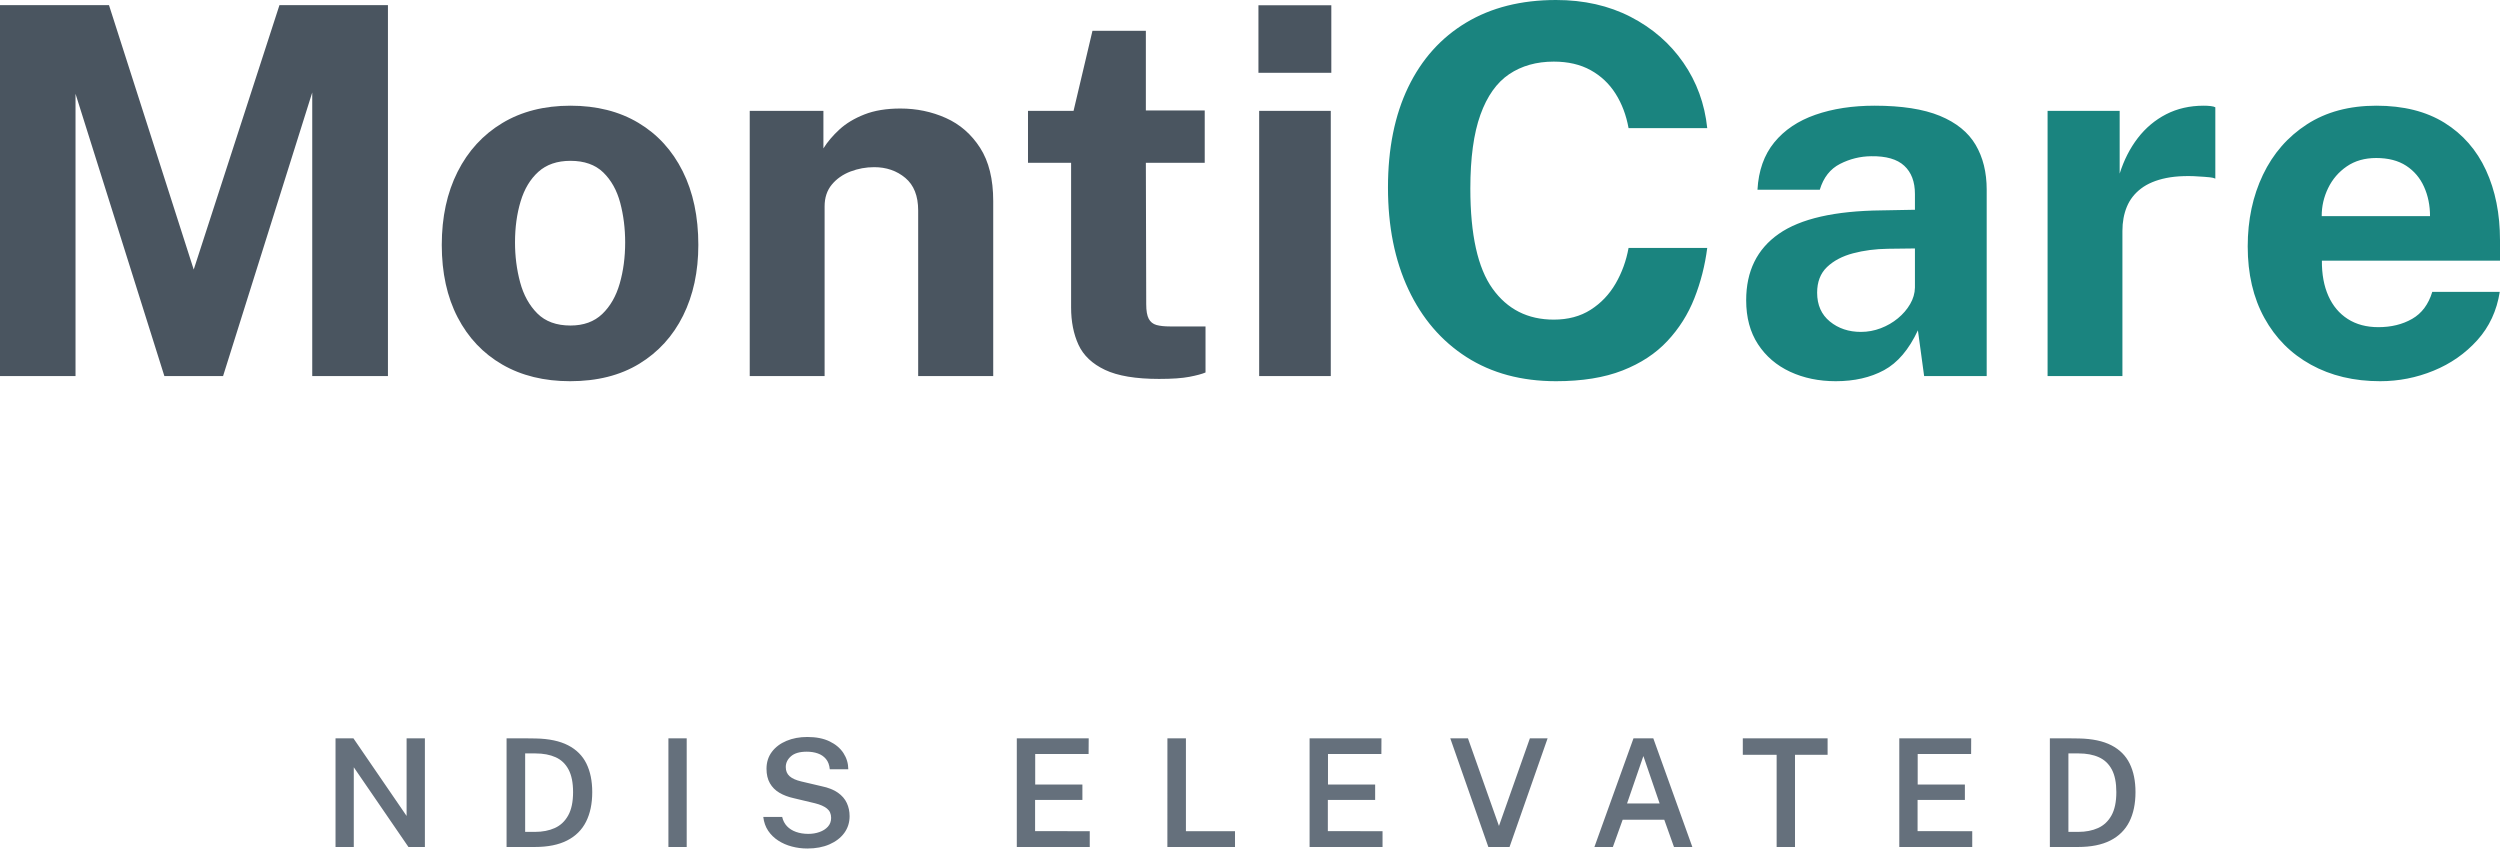
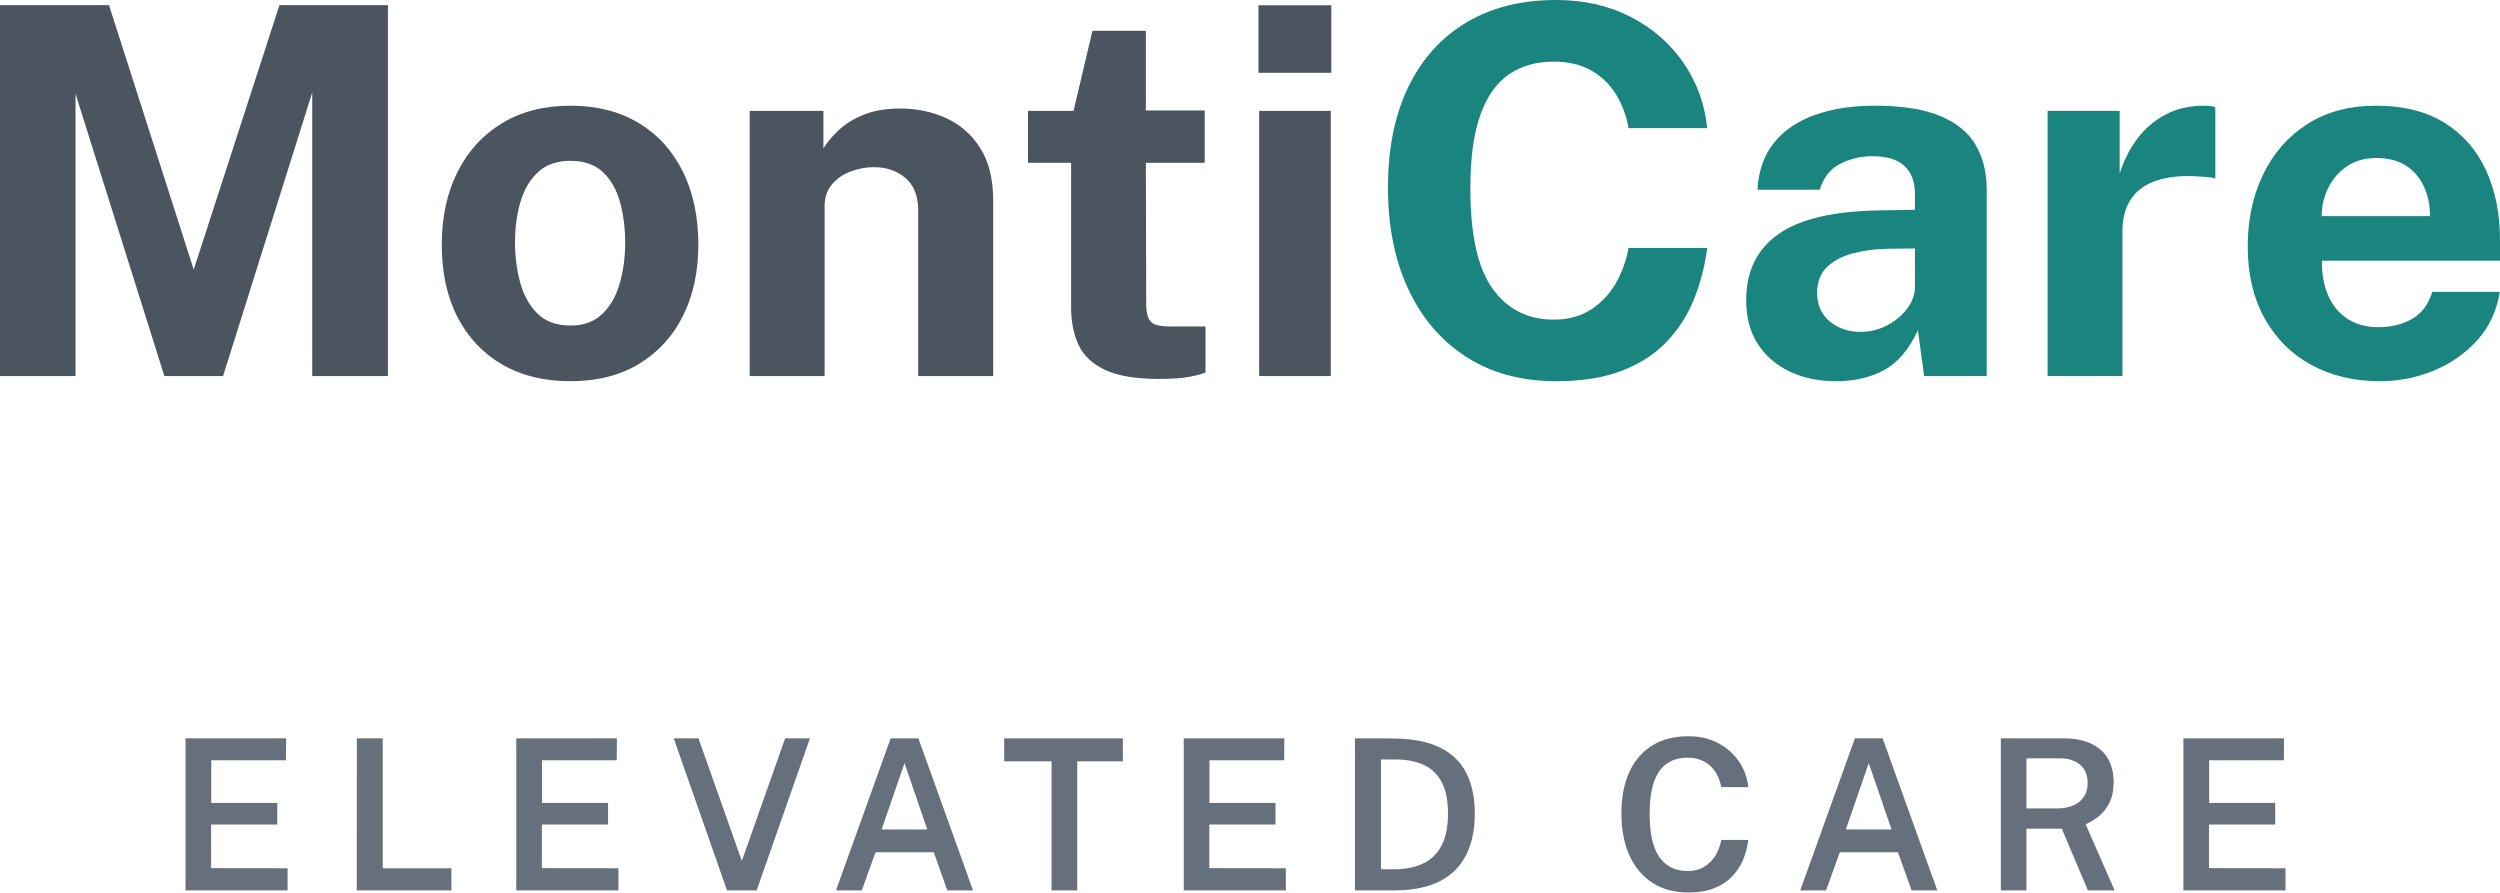
- <svg xmlns="http://www.w3.org/2000/svg" viewBox="0 0 690.18 234.25" width="690.18" height="234.25" role="img" aria-label="MontiCare — NDIS Elevated">
-   <g transform="translate(-170.91 -410.38)">
-     <path fill="#4A5560" d="M170.91 514.21V411.8H201L224.39 484.8L248.06 411.8H278.01V514.21H257.11V435.91L232.49 514.21H216.29L191.76 436.27V514.21Z M328.3 515.62Q317.55 515.62 309.59 511.03Q301.63 506.43 297.25 497.99Q292.87 489.55 292.87 478Q292.87 466.48 297.23 457.82Q301.59 449.17 309.57 444.36Q317.54 439.56 328.4 439.56Q339.23 439.56 347.15 444.29Q355.06 449.01 359.38 457.65Q363.7 466.28 363.7 478Q363.7 489.04 359.5 497.51Q355.29 505.99 347.39 510.81Q339.49 515.62 328.3 515.62ZM328.4 500.25Q333.83 500.25 337.16 497.08Q340.49 493.9 341.99 488.68Q343.5 483.45 343.5 477.32Q343.5 471.51 342.13 466.35Q340.75 461.19 337.45 457.98Q334.14 454.78 328.4 454.78Q322.9 454.78 319.54 457.81Q316.18 460.84 314.64 465.97Q313.09 471.09 313.09 477.32Q313.09 483.05 314.5 488.31Q315.91 493.57 319.25 496.91Q322.59 500.25 328.4 500.25Z M377.89 514.21V440.98H398.23V451.35Q399.9 448.66 402.65 446.13Q405.4 443.6 409.56 441.97Q413.71 440.34 419.49 440.34Q426.18 440.34 432.03 442.95Q437.87 445.56 441.49 451.19Q445.11 456.82 445.11 465.88V514.21H424.39V468.46Q424.39 462.48 420.85 459.5Q417.3 456.53 412.24 456.53Q408.86 456.53 405.7 457.73Q402.54 458.94 400.55 461.34Q398.56 463.75 398.56 467.35V514.21Z M490.9 514.99Q481.24 514.99 475.97 512.49Q470.7 510 468.65 505.56Q466.61 501.12 466.61 495.24V455.33H454.71V440.98H467.29L472.51 418.88H487.25V440.88H503.5V455.33H487.25L487.35 494.37Q487.35 497.08 488.04 498.38Q488.73 499.69 490.17 500.1Q491.62 500.5 493.89 500.5H503.72V513.21Q502.28 513.83 499.27 514.41Q496.27 514.99 490.9 514.99Z M518.53 514.21V440.98H538.3V514.21ZM518.33 430.47V411.84H538.45V430.47Z" />
-     <path fill="#1A847F" d="M600.49 515.62Q586.18 515.62 575.77 508.96Q565.37 502.29 559.73 490.27Q554.09 478.26 554.09 462.14Q554.09 446.03 559.68 434.44Q565.27 422.86 575.68 416.62Q586.08 410.38 600.49 410.38Q612.03 410.38 621.07 415.03Q630.1 419.68 635.64 427.68Q641.18 435.69 642.23 445.75H620.51Q619.55 440.4 616.93 436.26Q614.31 432.11 610.04 429.75Q605.78 427.39 599.86 427.39Q592.72 427.39 587.55 430.86Q582.39 434.34 579.61 442.06Q576.83 449.78 576.83 462.44Q576.83 481.54 582.97 490.08Q589.1 498.62 599.86 498.62Q605.78 498.62 610.04 495.9Q614.31 493.18 616.93 488.67Q619.55 484.16 620.51 478.82H642.23Q641.3 486.09 638.68 492.72Q636.07 499.35 631.23 504.52Q626.4 509.7 618.84 512.66Q611.28 515.62 600.49 515.62Z M677.71 515.62Q670.73 515.62 665.11 513.01Q659.5 510.4 656.24 505.41Q652.98 500.43 652.98 493.27Q652.98 481.24 661.97 474.95Q670.96 468.66 690.38 468.46L699.57 468.29V463.93Q699.57 458.86 696.62 456.14Q693.68 453.41 687.46 453.51Q682.97 453.56 678.91 455.62Q674.84 457.68 673.3 462.76H656.1Q656.53 454.85 660.73 449.7Q664.93 444.56 672.1 442.06Q679.27 439.56 688.43 439.56Q699.65 439.56 706.45 442.36Q713.26 445.17 716.32 450.36Q719.38 455.55 719.38 462.72V514.21H702.11L700.39 501.57Q696.67 509.54 691.03 512.58Q685.4 515.62 677.71 515.62ZM684.67 502.01Q687.47 502.01 690.13 501Q692.78 499.99 694.88 498.25Q696.99 496.5 698.25 494.32Q699.52 492.14 699.57 489.77V478.97L692.1 479.06Q686.94 479.13 682.49 480.31Q678.04 481.49 675.3 484.1Q672.57 486.71 672.57 491.19Q672.57 496.27 676.09 499.14Q679.6 502.01 684.67 502.01Z M736.19 514.21V440.98H756.09V458.31Q757.85 452.72 761.09 448.5Q764.33 444.29 768.93 441.92Q773.53 439.56 779.29 439.56Q780.32 439.56 781.2 439.66Q782.08 439.76 782.5 440V459.69Q781.89 459.42 781 459.33Q780.12 459.24 779.39 459.19Q773.26 458.66 768.97 459.52Q764.68 460.39 761.99 462.44Q759.31 464.48 758.08 467.45Q756.85 470.42 756.85 474.12V514.21Z M828.01 515.62Q817.16 515.62 808.91 511.07Q800.65 506.52 796.05 498.17Q791.44 489.81 791.44 478.42Q791.44 467.43 795.65 458.63Q799.85 449.84 807.8 444.7Q815.74 439.56 826.97 439.56Q838.16 439.56 845.76 444.27Q853.35 448.99 857.22 457.37Q861.09 465.75 861.09 476.72V482.35H811.92Q811.87 487.95 813.71 492.08Q815.55 496.2 819.07 498.45Q822.58 500.7 827.53 500.7Q832.83 500.7 836.82 498.42Q840.82 496.14 842.39 490.96H861.02Q859.8 498.77 854.82 504.3Q849.84 509.82 842.75 512.72Q835.67 515.62 828.01 515.62ZM811.87 470.05H841.77Q841.77 465.6 840.12 461.95Q838.48 458.29 835.19 456.14Q831.9 454 826.92 454Q822.17 454 818.8 456.31Q815.43 458.62 813.64 462.31Q811.85 466 811.87 470.05Z" />
-     <path fill="#65707C" d="M263.54 644.21V614.21H268.48L283.16 635.64V614.21H288.21V644.21H283.67L268.58 622.2V644.21Z M310.76 644.21V614.21Q310.96 614.21 311.87 614.22Q312.77 614.22 314.03 614.22Q315.28 614.21 316.58 614.22Q317.88 614.23 318.83 614.25Q324.31 614.36 327.75 616.14Q331.19 617.91 332.8 621.18Q334.41 624.45 334.41 629.05Q334.41 633.86 332.69 637.25Q330.98 640.63 327.46 642.42Q323.95 644.21 318.54 644.21ZM315.89 640.04H318.61Q321.7 640.04 324.07 638.98Q326.43 637.91 327.77 635.5Q329.12 633.09 329.12 629.06Q329.12 625.17 327.87 622.83Q326.63 620.48 324.3 619.43Q321.97 618.38 318.73 618.38H315.89Z M355.44 644.21V614.21H360.49V644.21Z M393.8 644.63Q391.58 644.63 389.52 644.08Q387.45 643.54 385.76 642.44Q384.07 641.35 382.98 639.73Q381.89 638.1 381.63 635.92H386.85Q387.19 637.44 388.18 638.48Q389.16 639.51 390.68 640.05Q392.2 640.59 394.07 640.59Q395.72 640.59 397.15 640.08Q398.58 639.58 399.47 638.6Q400.36 637.62 400.36 636.17Q400.36 634.52 399.22 633.6Q398.08 632.68 395.92 632.14L390.05 630.74Q387.78 630.24 386.08 629.24Q384.39 628.24 383.46 626.61Q382.52 624.98 382.52 622.61Q382.52 619.93 384 617.95Q385.48 615.98 388.04 614.91Q390.59 613.84 393.79 613.84Q397.44 613.84 399.95 615.06Q402.45 616.27 403.77 618.3Q405.08 620.33 405.1 622.75H399.99Q399.82 620.96 398.93 619.91Q398.04 618.85 396.68 618.38Q395.31 617.9 393.64 617.9Q390.7 617.9 389.27 619.17Q387.84 620.43 387.84 622.14Q387.84 623.73 388.89 624.67Q389.95 625.61 392.13 626.12L397.71 627.43Q400.51 628.01 402.22 629.21Q403.93 630.41 404.69 632.07Q405.46 633.72 405.46 635.71Q405.46 638.32 403.99 640.34Q402.51 642.35 399.89 643.49Q397.27 644.63 393.8 644.63Z M451.62 644.21V614.21H471.47L471.44 618.54H456.7V626.96H469.73V631.22H456.67V639.83L471.76 639.85V644.21Z M493.19 644.21 493.2 614.21H498.31V639.85H511.86V644.21Z M532.45 644.21V614.21H552.29L552.27 618.54H537.53V626.96H550.55V631.22H537.49V639.83L552.59 639.85V644.21Z M581.8 644.21 571.29 614.21H576.17L584.73 638.4L593.27 614.21H598.16L587.65 644.21Z M611.08 644.21 621.87 614.21H627.34L638.12 644.21H633.05L630.37 636.69H618.88L616.18 644.21ZM620.09 632.2H629.09L624.6 619.1Z M661.39 644.21V618.76H652.05V614.21H675.46V618.76H666.46V644.21Z M695.25 644.21V614.21H715.1L715.08 618.54H700.33V626.96H713.36V631.22H700.3V639.83L715.39 639.85V644.21Z M736.82 644.21V614.21Q737.01 614.21 737.92 614.22Q738.82 614.22 740.08 614.22Q741.34 614.21 742.63 614.22Q743.93 614.23 744.88 614.25Q750.37 614.36 753.81 616.14Q757.25 617.91 758.85 621.18Q760.46 624.45 760.46 629.05Q760.46 633.86 758.75 637.25Q757.03 640.63 753.52 642.42Q750 644.21 744.59 644.21ZM741.94 640.04H744.66Q747.76 640.04 750.12 638.98Q752.49 637.91 753.83 635.5Q755.17 633.09 755.17 629.06Q755.17 625.17 753.93 622.83Q752.68 620.48 750.35 619.43Q748.02 618.38 744.78 618.38H741.94Z" />
+ <svg xmlns="http://www.w3.org/2000/svg" viewBox="0 0 690.18 246.4" width="690.18" height="246.4" role="img" aria-label="MontiCare: Elevated Care">
+   <g transform="translate(-170.91 -404.39)">
+     <path fill="#4A5560" d="M170.91 508.22V405.81H201L224.39 478.81L248.06 405.81H278.01V508.22H257.11V429.92L232.49 508.22H216.29L191.76 430.28V508.22Z M328.3 509.63Q317.55 509.63 309.59 505.04Q301.63 500.44 297.25 492Q292.87 483.56 292.87 472.01Q292.87 460.49 297.23 451.83Q301.59 443.18 309.57 438.37Q317.54 433.57 328.4 433.57Q339.23 433.57 347.15 438.3Q355.06 443.02 359.38 451.66Q363.7 460.29 363.7 472.01Q363.7 483.05 359.5 491.52Q355.29 500 347.39 504.81Q339.49 509.63 328.3 509.63ZM328.4 494.26Q333.83 494.26 337.16 491.09Q340.49 487.91 341.99 482.68Q343.5 477.46 343.5 471.33Q343.5 465.52 342.13 460.36Q340.75 455.2 337.45 451.99Q334.14 448.79 328.4 448.79Q322.9 448.79 319.54 451.82Q316.18 454.85 314.64 459.97Q313.09 465.1 313.09 471.33Q313.09 477.06 314.5 482.32Q315.91 487.58 319.25 490.92Q322.59 494.26 328.4 494.26Z M377.89 508.22V434.99H398.23V445.36Q399.9 442.66 402.65 440.14Q405.4 437.61 409.56 435.98Q413.71 434.35 419.49 434.35Q426.18 434.35 432.03 436.96Q437.87 439.57 441.49 445.2Q445.11 450.83 445.11 459.89V508.22H424.39V462.47Q424.39 456.49 420.85 453.51Q417.3 450.54 412.24 450.54Q408.86 450.54 405.7 451.74Q402.54 452.95 400.55 455.35Q398.56 457.76 398.56 461.36V508.22Z M490.9 509Q481.24 509 475.97 506.5Q470.7 504.01 468.65 499.57Q466.61 495.13 466.61 489.25V449.34H454.71V434.99H467.29L472.51 412.89H487.25V434.89H503.5V449.34H487.25L487.35 488.38Q487.35 491.09 488.04 492.39Q488.73 493.7 490.17 494.11Q491.62 494.51 493.89 494.51H503.72V507.22Q502.28 507.84 499.27 508.42Q496.27 509 490.9 509Z M518.53 508.22V434.99H538.3V508.22ZM518.33 424.48V405.85H538.45V424.48Z" />
+     <path fill="#1A847F" d="M600.49 509.63Q586.18 509.63 575.77 502.96Q565.37 496.3 559.73 484.28Q554.09 472.26 554.09 456.15Q554.09 440.04 559.68 428.45Q565.27 416.87 575.68 410.63Q586.08 404.39 600.49 404.39Q612.03 404.39 621.07 409.04Q630.1 413.68 635.64 421.69Q641.18 429.7 642.23 439.76H620.51Q619.55 434.41 616.93 430.27Q614.31 426.12 610.04 423.76Q605.78 421.4 599.86 421.4Q592.72 421.4 587.55 424.87Q582.39 428.35 579.61 436.07Q576.83 443.79 576.83 456.44Q576.83 475.55 582.97 484.09Q589.1 492.63 599.86 492.63Q605.78 492.63 610.04 489.91Q614.31 487.19 616.93 482.68Q619.55 478.17 620.51 472.83H642.23Q641.3 480.1 638.68 486.73Q636.07 493.36 631.23 498.53Q626.4 503.71 618.84 506.67Q611.28 509.63 600.49 509.63Z M677.71 509.63Q670.73 509.63 665.11 507.02Q659.5 504.41 656.24 499.42Q652.98 494.44 652.98 487.28Q652.98 475.25 661.97 468.96Q670.96 462.67 690.38 462.47L699.57 462.3V457.94Q699.57 452.87 696.62 450.15Q693.68 447.42 687.46 447.52Q682.97 447.57 678.91 449.63Q674.84 451.69 673.3 456.77H656.1Q656.53 448.86 660.73 443.71Q664.93 438.57 672.1 436.07Q679.27 433.57 688.43 433.57Q699.65 433.57 706.45 436.37Q713.26 439.18 716.32 444.37Q719.38 449.56 719.38 456.73V508.22H702.11L700.39 495.58Q696.67 503.55 691.03 506.59Q685.4 509.63 677.71 509.63ZM684.67 496.02Q687.47 496.02 690.13 495.01Q692.78 494 694.88 492.25Q696.99 490.51 698.25 488.33Q699.52 486.15 699.57 483.78V472.98L692.1 473.07Q686.94 473.14 682.49 474.32Q678.04 475.5 675.3 478.11Q672.57 480.72 672.57 485.2Q672.57 490.28 676.09 493.15Q679.6 496.02 684.67 496.02Z M736.19 508.22V434.99H756.09V452.32Q757.85 446.73 761.09 442.51Q764.33 438.3 768.93 435.93Q773.53 433.57 779.29 433.57Q780.32 433.57 781.2 433.67Q782.08 433.77 782.5 434.01V453.7Q781.89 453.43 781 453.34Q780.12 453.25 779.39 453.2Q773.26 452.67 768.97 453.53Q764.68 454.4 761.99 456.44Q759.31 458.49 758.08 461.46Q756.85 464.43 756.85 468.13V508.22Z M828.01 509.63Q817.16 509.63 808.91 505.08Q800.65 500.53 796.05 492.18Q791.44 483.82 791.44 472.43Q791.44 461.44 795.65 452.64Q799.85 443.85 807.8 438.71Q815.74 433.57 826.97 433.57Q838.16 433.57 845.76 438.28Q853.35 443 857.22 451.38Q861.09 459.76 861.09 470.73V476.35H811.92Q811.87 481.96 813.71 486.09Q815.55 490.21 819.07 492.46Q822.58 494.71 827.53 494.71Q832.83 494.71 836.82 492.43Q840.82 490.15 842.39 484.97H861.02Q859.8 492.78 854.82 498.31Q849.84 503.83 842.75 506.73Q835.67 509.63 828.01 509.63ZM811.87 464.06H841.77Q841.77 459.61 840.12 455.96Q838.48 452.3 835.19 450.15Q831.9 448.01 826.92 448.01Q822.17 448.01 818.8 450.32Q815.43 452.63 813.64 456.32Q811.85 460.01 811.87 464.06Z" />
+     <path fill="#65707C" d="M222.13 650.2V608.22H249.9L249.86 614.28H229.23V626.06H247.46V632.02H229.19V644.06L250.31 644.09V650.2Z M269.4 650.2 269.42 608.22H276.57V644.1H295.53V650.2Z M313.44 650.2V608.22H341.21L341.18 614.28H320.55V626.06H338.78V632.02H320.51V644.06L341.63 644.09V650.2Z M371.62 650.2 356.91 608.22H363.74L375.71 642.07L387.67 608.22H394.51L379.8 650.2Z M401.7 650.2 416.8 608.22H424.45L439.53 650.2H432.44L428.69 639.68H412.62L408.83 650.2ZM414.3 633.39H426.91L420.62 615.06Z M461.21 650.2V614.58H448.14V608.22H480.9V614.58H468.3V650.2Z M497.71 650.2V608.22H525.48L525.44 614.28H504.81V626.06H523.04V632.02H504.77V644.06L525.89 644.09V650.2Z M544.98 650.2V608.22Q545.25 608.22 546.52 608.23Q547.78 608.23 549.54 608.23Q551.3 608.22 553.11 608.23Q554.93 608.25 556.26 608.28Q563.94 608.43 568.75 610.91Q573.56 613.4 575.81 617.97Q578.06 622.54 578.06 628.99Q578.06 635.71 575.66 640.45Q573.26 645.2 568.34 647.7Q563.42 650.2 555.85 650.2ZM552.15 644.37H555.96Q560.28 644.37 563.59 642.88Q566.9 641.39 568.78 638.01Q570.66 634.64 570.66 629Q570.66 623.56 568.91 620.28Q567.17 617 563.91 615.53Q560.65 614.06 556.12 614.06H552.15Z M637.03 650.79Q631.26 650.79 627.12 648.12Q622.98 645.46 620.76 640.57Q618.54 635.67 618.54 628.96Q618.54 622.25 620.74 617.48Q622.95 612.71 627.09 610.18Q631.23 607.64 637.03 607.64Q641.63 607.64 645.21 609.52Q648.79 611.4 650.98 614.59Q653.16 617.78 653.57 621.69H646.11Q645.69 619.38 644.51 617.54Q643.33 615.71 641.41 614.64Q639.49 613.57 636.83 613.57Q633.5 613.57 631.15 615.15Q628.8 616.74 627.56 620.16Q626.33 623.58 626.33 629.05Q626.33 637.3 629.07 641.08Q631.81 644.86 636.83 644.86Q639.49 644.86 641.41 643.68Q643.33 642.5 644.51 640.55Q645.69 638.59 646.11 636.28H653.57Q653.22 639.13 652.13 641.74Q651.04 644.35 649.07 646.39Q647.11 648.43 644.13 649.61Q641.15 650.79 637.03 650.79Z M667.91 650.2 683 608.22H690.65L705.74 650.2H698.64L694.89 639.68H678.82L675.03 650.2ZM680.5 633.39H693.11L686.82 615.06Z M723.29 650.2V608.22H740.35Q745.15 608.22 748.27 609.72Q751.39 611.22 752.91 613.93Q754.42 616.64 754.42 620.28Q754.42 623.64 753.32 625.91Q752.21 628.18 750.45 629.63Q748.69 631.08 746.7 631.96L754.7 650.2H747.32L740.11 633.16H730.35V650.2ZM730.35 627.57H738.74Q742.74 627.57 745 625.7Q747.25 623.83 747.25 620.53Q747.25 617.27 745.16 615.51Q743.07 613.75 739.64 613.75H730.35Z M773.69 650.2V608.22H801.46L801.43 614.28H780.8V626.06H799.03V632.02H780.75V644.06L801.87 644.09V650.2Z" />
  </g>
</svg>
